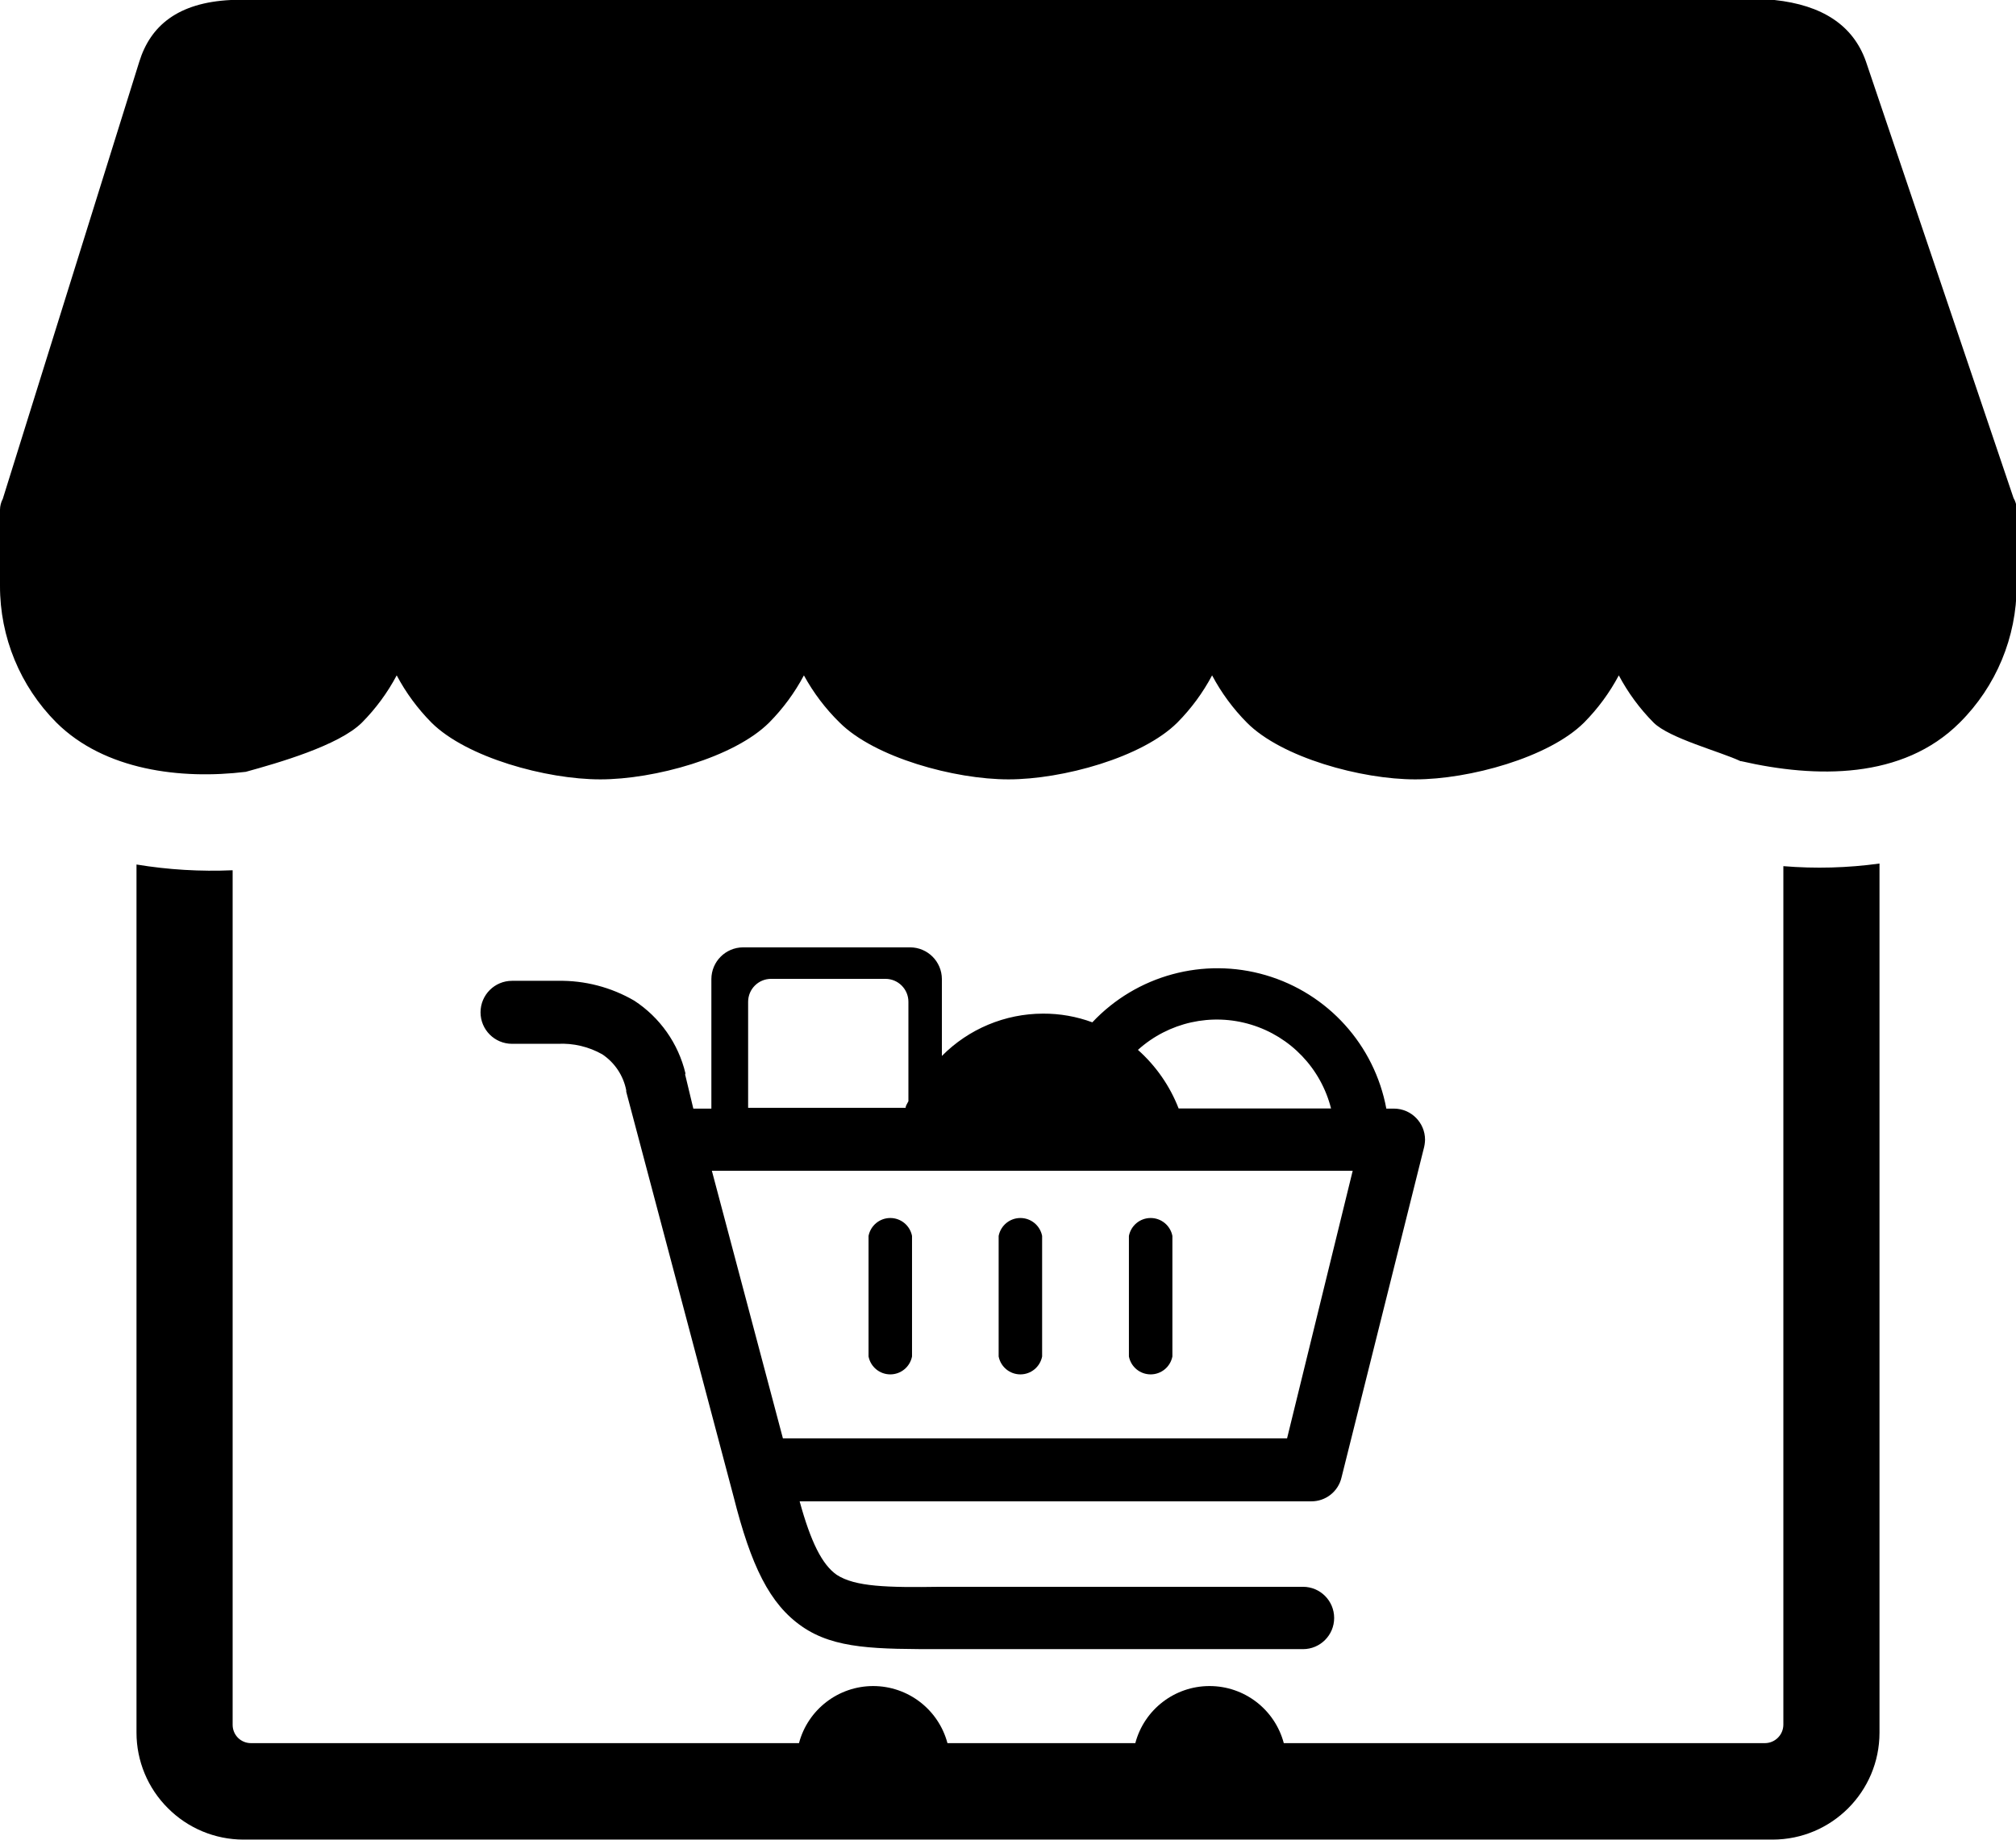
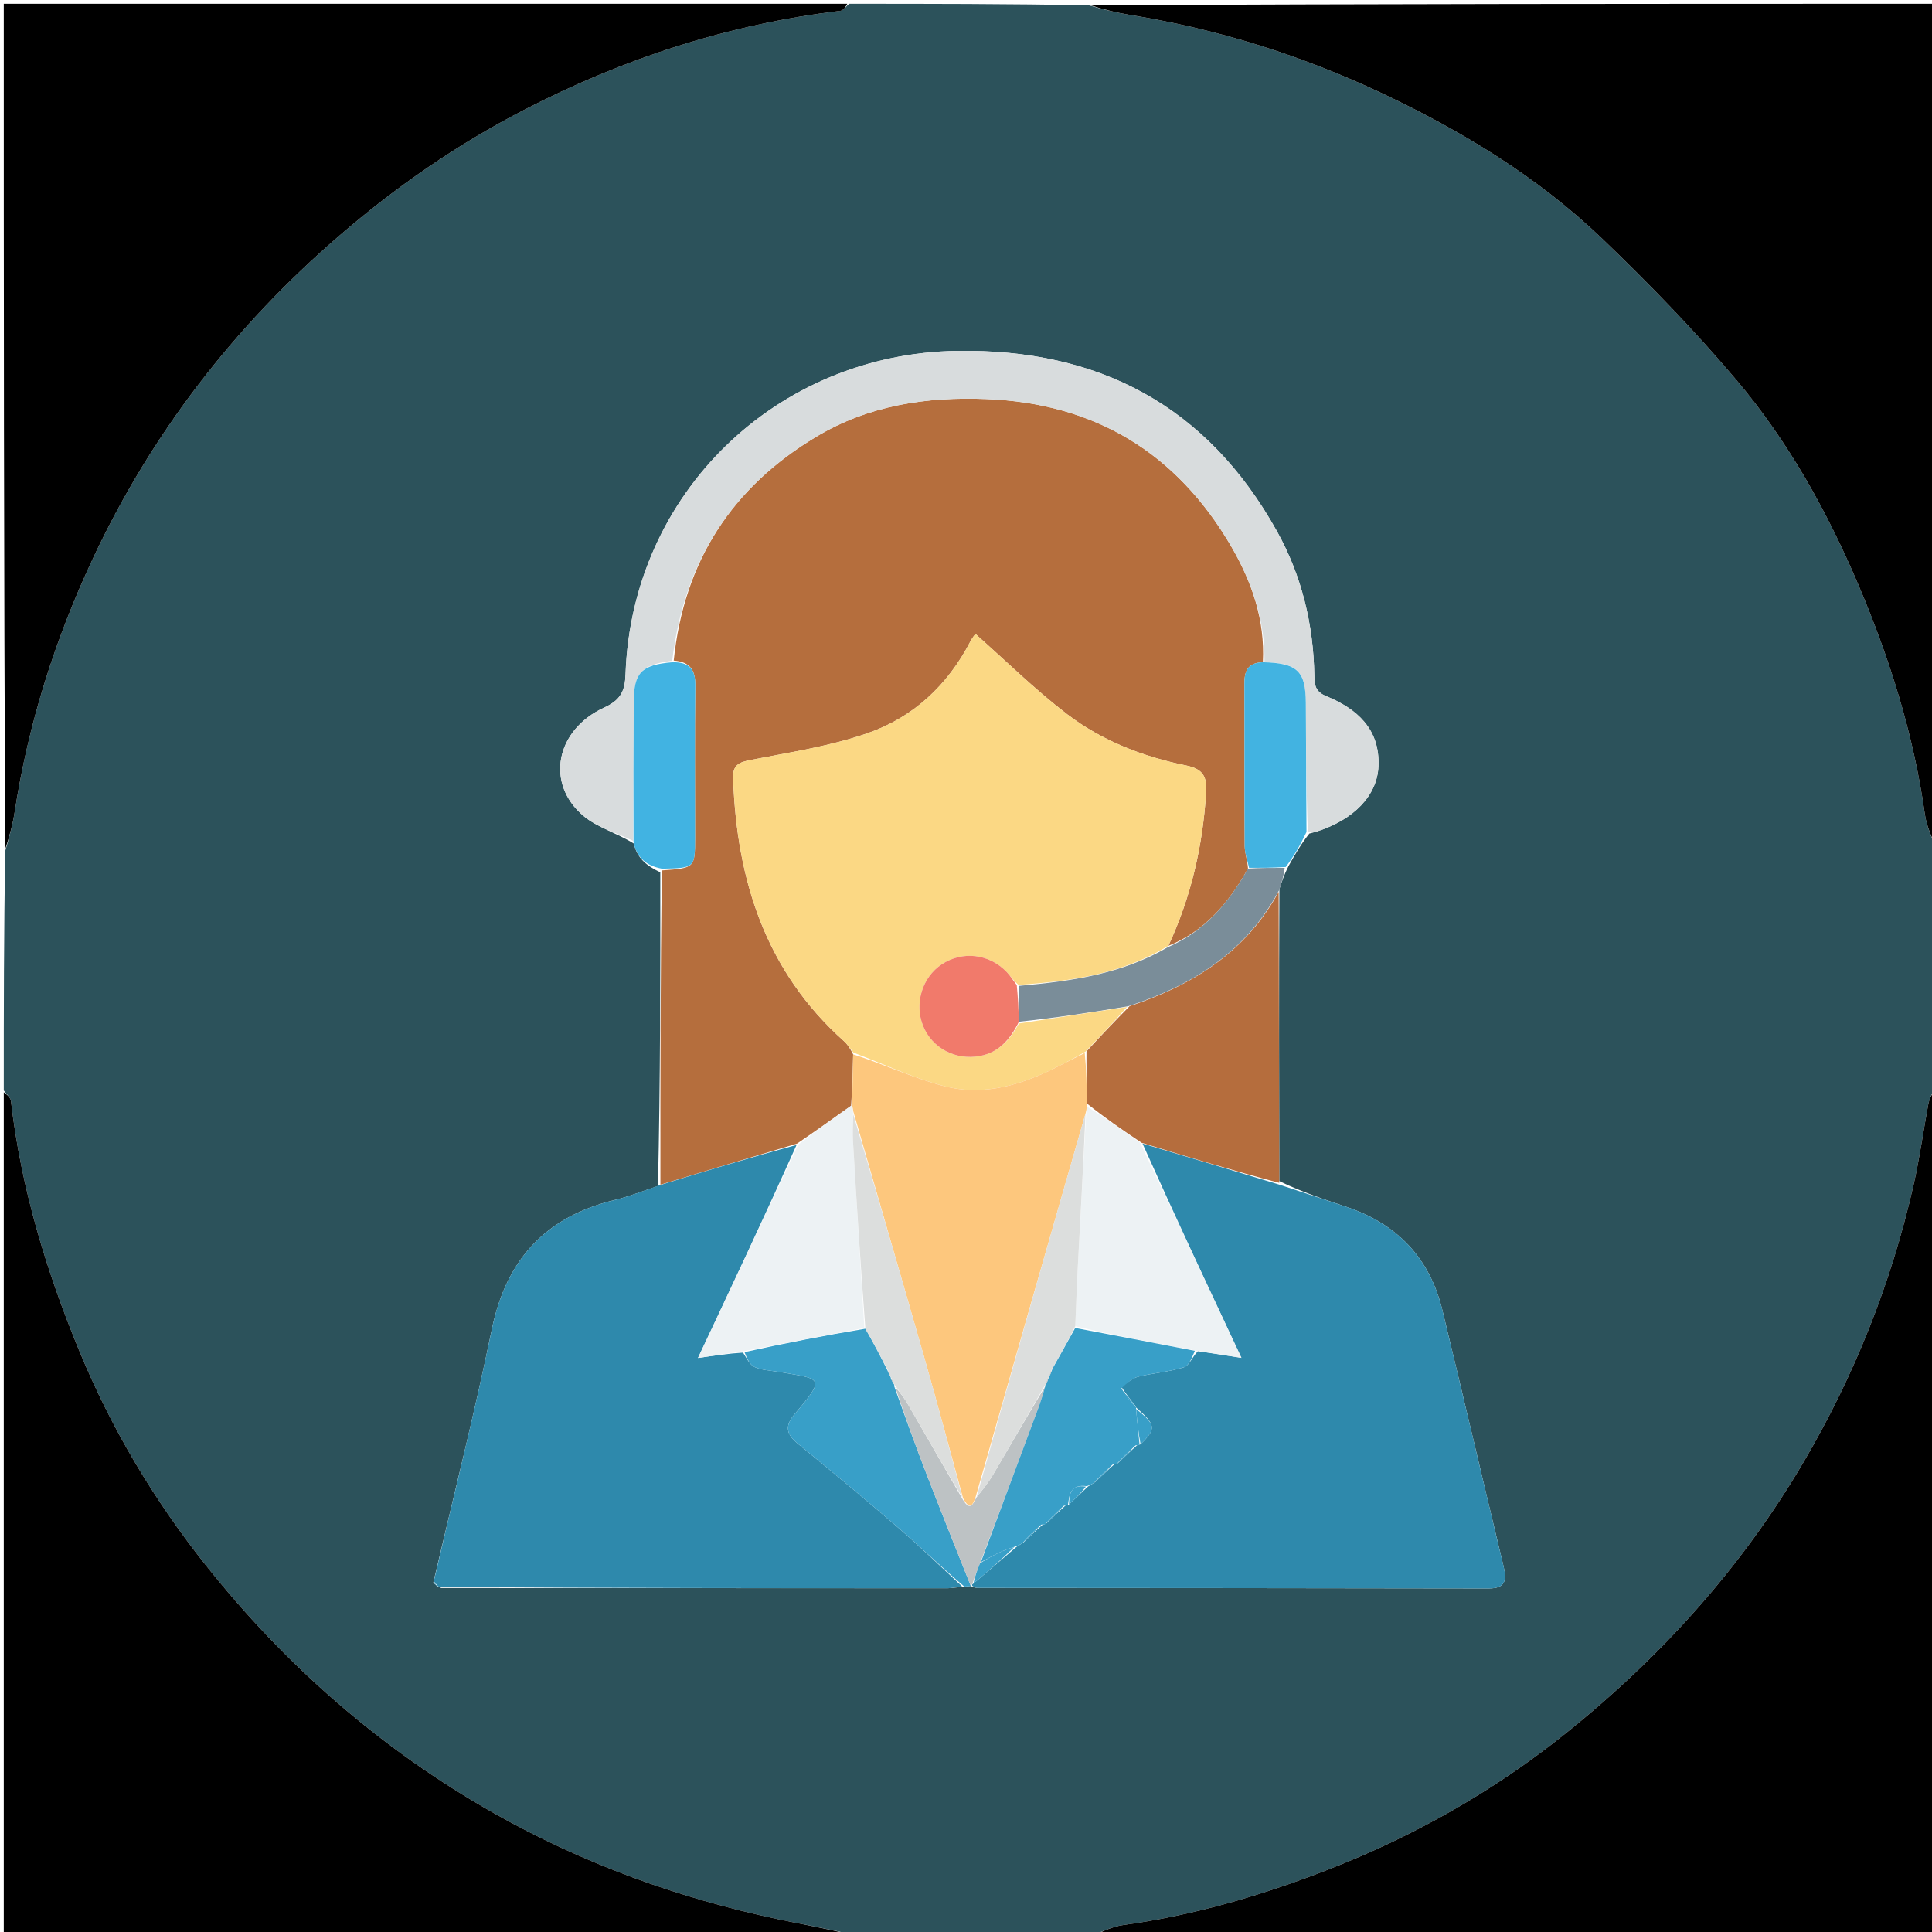
- <svg xmlns="http://www.w3.org/2000/svg" id="Layer_1" data-name="Layer 1" viewBox="0 0 122.88 112.14">
-   <path d="M31.21,63.63a1.92,1.92,0,0,1,0-3.84H34A8.93,8.93,0,0,1,38.66,61a7.33,7.33,0,0,1,3.12,4.43.18.18,0,0,0,0,.15l.48,2h1.1v-7.9a1.94,1.94,0,0,1,1.93-1.93H55.48a1.94,1.94,0,0,1,1.93,1.93v4.69a8.69,8.69,0,0,1,6.17-2.58,8.54,8.54,0,0,1,3,.53,10.47,10.47,0,0,1,17.92,5.26h.47a1.9,1.9,0,0,1,1.89,1.9,2.33,2.33,0,0,1-.09.58l-5,20a1.88,1.88,0,0,1-1.85,1.46H48.74C49.42,94,50.11,95.38,51,96c1.12.73,3.07.78,6.33.73H79.42a1.9,1.9,0,0,1,0,3.8h-22c-4,0-6.53,0-8.52-1.37s-3.12-3.7-4.19-7.94h0L38.17,66.55s0,0,0-.09a3.43,3.43,0,0,0-1.46-2.19A5,5,0,0,0,34,63.63H31.21Zm83.35-11v53a6.52,6.52,0,0,1-6.51,6.51H14.83a6.5,6.5,0,0,1-4.6-1.92h0a6.49,6.49,0,0,1-1.91-4.6V52.7a28.35,28.35,0,0,0,5.86.35v52.09a1.12,1.12,0,0,0,.33.8h0a1.12,1.12,0,0,0,.8.32H48.7a4.68,4.68,0,0,1,4.52-3.48h0a4.69,4.69,0,0,1,4.53,3.48H69.2a4.68,4.68,0,0,1,4.52-3.48h0a4.68,4.68,0,0,1,4.53,3.48h29.32a1.13,1.13,0,0,0,1.13-1.13V52.8a26.73,26.73,0,0,0,5.86-.16ZM68.81,75.34a1.35,1.35,0,0,1,2.65,0v7.35a1.35,1.35,0,0,1-2.65,0V75.34Zm-7.94,0a1.35,1.35,0,0,1,2.65,0v7.35a1.35,1.35,0,0,1-2.65,0V75.34Zm-7.93,0a1.35,1.35,0,0,1,2.65,0v7.35a1.35,1.35,0,0,1-2.65,0V75.34ZM69.36,64a9.27,9.27,0,0,1,2.48,3.57h9.29A7.18,7.18,0,0,0,69.36,64Zm3.11,7.37H43.39l4.33,16.31H78.45l4-16.31ZM55.2,67.53c0-.13.11-.27.17-.4V61.07a1.4,1.4,0,0,0-1.4-1.4H47a1.4,1.4,0,0,0-1.4,1.4v6.46ZM106.09,46.4c-1.25-.59-4.33-1.39-5.3-2.35a12.25,12.25,0,0,1-2.12-2.88,12.25,12.25,0,0,1-2.12,2.88c-2.14,2.13-7,3.46-10.29,3.46S78.11,46.18,76,44.05a12.25,12.25,0,0,1-2.12-2.88,12.25,12.25,0,0,1-2.12,2.88c-2.14,2.13-7,3.46-10.29,3.46s-8.15-1.33-10.29-3.46A12.25,12.25,0,0,1,49,41.17a12.25,12.25,0,0,1-2.12,2.88c-2.14,2.13-7,3.46-10.29,3.46s-8.15-1.33-10.29-3.46a12.25,12.25,0,0,1-2.12-2.88,12.25,12.25,0,0,1-2.12,2.88c-1.41,1.4-5.12,2.46-7.08,3-3.95.48-8.61-.09-11.54-3A11.77,11.77,0,0,1,0,35.71V31.07H0a1.44,1.44,0,0,1,.17-.66L8.49,3.76C9.17,1.57,10.84.16,14.07,0h94.09c2.9.31,4.79,1.53,5.57,3.74l9,26.62a1.35,1.35,0,0,1,.19.63h0a.71.71,0,0,1,0,.14v4.58a11.77,11.77,0,0,1-3.47,8.34c-3.48,3.48-8.78,3.39-13.32,2.35Z" />
+ <svg xmlns="http://www.w3.org/2000/svg" version="1.1" id="Layer_1" x="0px" y="0px" width="100%" viewBox="0 0 512 512" enable-background="new 0 0 512 512" xml:space="preserve">
+   <path fill="#2C525B" opacity="1" stroke="none" d=" M289,513   C267.979,513 246.958,513 225.444,512.599   C218.712,511.015 212.449,509.95 206.24,508.631   C179.713,502.993 154.513,493.884 130.837,480.478   C100.993,463.579 75.675,441.395 54.46,414.693   C40.76,397.45 29.486,378.522 21.033,358.048   C12.225,336.716 5.574,314.808 2.9,291.795   C2.785,290.803 1.657,289.929 1,289   C1,267.979 1,246.958 1.405,225.439   C2.519,221.648 3.395,218.38 3.909,215.056   C7.521,191.685 14.607,169.361 24.621,148.007   C40.176,114.835 62.099,86.495 89.847,62.53   C104.96,49.477 121.243,38.23 138.931,29.095   C165.292,15.479 193.146,6.413 222.706,2.874   C223.534,2.775 224.238,1.648 225,1   C246.021,1 267.042,1 288.56,1.405   C292.519,2.53 295.957,3.386 299.443,3.948   C322.761,7.705 345.091,14.721 366.404,24.793   C387.608,34.813 407.59,46.966 424.584,63.24   C437.004,75.134 449.035,87.555 460.136,100.675   C473.879,116.917 484.192,135.484 492.527,155.082   C500.837,174.623 507.154,194.74 510.122,215.848   C510.562,218.972 512.016,221.953 513,225   C513,246.021 513,267.042 512.598,288.557   C511.798,290.23 511.252,291.382 511.026,292.594   C509.701,299.721 508.728,306.925 507.125,313.987   C501.222,339.988 491.501,364.423 477.952,387.485   C461.427,415.616 439.954,439.331 414.685,459.55   C395.766,474.688 374.726,486.606 352.069,495.429   C334.47,502.282 316.443,507.589 297.659,510.158   C294.699,510.563 291.883,512.026 289,513  M341.45,229.555   C343.054,226.691 344.658,223.826 346.989,220.903   C347.629,220.728 348.277,220.577 348.909,220.376   C358.772,217.233 364.986,210.858 365.309,203.04   C365.715,193.199 359.624,187.825 351.41,184.461   C348.541,183.287 348.348,181.469 348.307,179.049   C348.083,165.499 344.979,152.588 338.401,140.776   C319.955,107.654 291.356,92.433 253.699,92.983   C205.79,93.684 167.441,130.772 165.775,178.649   C165.62,183.107 164.552,185.471 160.098,187.522   C147.17,193.476 144.514,207.73 154.637,216.237   C158.29,219.307 163.36,220.689 167.982,223.562   C168.804,227.382 171.318,229.434 174.984,231.177   C174.995,258.769 175.006,286.362 174.369,314.307   C170.571,315.551 166.837,317.058 162.964,317.994   C144.671,322.421 134.164,333.724 130.341,352.282   C125.739,374.623 120.139,396.759 114.832,419.381   C115.216,419.833 115.6,420.285 116.918,420.837   C161.623,420.863 206.327,420.895 251.032,420.895   C252.342,420.895 253.652,420.577 256.129,420.488   C256.515,420.433 256.901,420.378 257.259,420.297   C257.259,420.297 257.318,420.377 258.174,420.675   C258.503,420.722 258.833,420.81 259.162,420.811   C304.277,420.849 349.392,420.858 394.507,420.948   C399.001,420.957 399.337,418.757 398.474,415.169   C393.025,392.515 387.724,369.825 382.237,347.18   C378.911,333.457 370.333,324.417 356.989,319.894   C351.004,317.866 344.993,315.914 339.024,313.002   C338.969,287.449 338.914,261.896 339.053,235.607   C339.669,233.732 340.286,231.857 341.45,229.555  z" />
+   <path fill="#000000" opacity="1" stroke="none" d=" M289.469,513   C291.883,512.026 294.699,510.563 297.659,510.158   C316.443,507.589 334.47,502.282 352.069,495.429   C374.726,486.606 395.766,474.688 414.685,459.55   C439.954,439.331 461.427,415.616 477.952,387.485   C491.501,364.423 501.222,339.988 507.125,313.987   C508.728,306.925 509.701,299.721 511.026,292.594   C511.252,291.382 511.798,290.23 512.598,289.026   C513,363.594 513,438.187 513,513   C438.646,513 364.292,513 289.469,513  z" />
+   <path fill="#000000" opacity="1" stroke="none" d=" M1,289.469   C1.657,289.929 2.785,290.803 2.9,291.795   C5.574,314.808 12.225,336.716 21.033,358.048   C29.486,378.522 40.76,397.45 54.46,414.693   C75.675,441.395 100.993,463.579 130.837,480.478   C154.513,493.884 179.713,502.993 206.24,508.631   C212.449,509.95 218.712,511.015 224.975,512.599   C150.406,513 75.813,513 1,513   C1,438.646 1,364.292 1,289.469  z" />
+   <path fill="#000000" opacity="1" stroke="none" d=" M224.531,1   C224.238,1.648 223.534,2.775 222.706,2.874   C193.146,6.413 165.292,15.479 138.931,29.095   C121.243,38.23 104.96,49.477 89.847,62.53   C62.099,86.495 40.176,114.835 24.621,148.007   C14.607,169.361 7.521,191.685 3.909,215.056   C3.395,218.38 2.519,221.648 1.405,224.971   C1,150.406 1,75.813 1,1   C75.354,1 149.708,1 224.531,1  z" />
+   <path fill="#000000" opacity="1" stroke="none" d=" M513,224.531   C512.016,221.953 510.562,218.972 510.122,215.848   C507.154,194.74 500.837,174.623 492.527,155.082   C484.192,135.484 473.879,116.917 460.136,100.675   C449.035,87.555 437.004,75.134 424.584,63.24   C407.59,46.966 387.608,34.813 366.404,24.793   C345.091,14.721 322.761,7.705 299.443,3.948   C295.957,3.386 292.519,2.53 289.029,1.405   C363.594,1 438.187,1 513,1   C513,75.354 513,149.708 513,224.531  z" />
+   <path fill="#B56E3D" opacity="1" stroke="none" d=" M175.017,313.955   C175.006,286.362 174.995,258.769 175.425,230.667   C184.185,230.04 184.192,230.04 184.195,221.841   C184.2,208.442 184.093,195.042 184.254,181.645   C184.304,177.47 182.778,175.394 178.543,175.063   C181.27,148.687 194.005,129.117 216.329,115.735   C230.238,107.398 245.491,105.121 261.428,105.754   C290.209,106.897 311.815,120.027 326.263,144.761   C331.752,154.159 335.265,164.36 334.675,175.5   C330.431,175.648 329.767,178.087 329.781,181.3   C329.841,195.601 329.762,209.904 329.86,224.205   C329.874,226.134 330.612,228.059 330.733,230.18   C325.586,239.421 319.128,246.849 309.623,250.66   C315.689,237.617 318.697,224.258 319.614,210.314   C319.904,205.912 318.99,203.803 314.261,202.843   C302.913,200.537 292.077,196.346 282.861,189.32   C274.355,182.836 266.693,175.246 258.497,168.001   C258.414,168.122 257.678,168.984 257.171,169.965   C251.168,181.573 242.008,190.12 229.865,194.326   C219.919,197.771 209.309,199.378 198.917,201.406   C195.789,202.017 194.156,202.745 194.281,206.257   C195.241,233.221 202.865,257.33 223.662,275.919   C224.627,276.782 225.335,277.934 226.094,279.415   C225.967,284.229 225.909,288.578 225.54,293.047   C220.698,296.447 216.167,299.729 211.228,303.066   C198.886,306.733 186.951,310.344 175.017,313.955  z" />
+   <path fill="#2E89AC" opacity="1" stroke="none" d=" M338.993,313.928   C344.993,315.914 351.004,317.866 356.989,319.894   C370.333,324.417 378.911,333.457 382.237,347.18   C387.724,369.825 393.025,392.515 398.474,415.169   C399.337,418.757 399.001,420.957 394.507,420.948   C349.392,420.858 304.277,420.849 259.162,420.811   C258.833,420.81 258.503,420.722 257.786,420.351   C257.398,420.027 257.666,419.792 257.981,419.651   C261.891,416.37 265.486,413.229 269.332,409.966   C270.048,409.534 270.513,409.225 271.247,408.742   C273.051,407.063 274.587,405.557 276.344,404.021   C276.565,403.992 277.006,403.917 277.269,403.74   C279.058,402.056 280.582,400.55 282.332,399.011   C282.557,398.979 283.006,398.901 283.269,398.726   C285.043,397.058 286.554,395.565 288.319,393.952   C289.041,393.528 289.509,393.224 290.247,392.745   C292.052,391.064 293.587,389.557 295.344,388.021   C295.565,387.992 296.006,387.917 296.27,387.74   C298.058,386.056 299.582,384.55 301.331,383.011   C301.556,382.979 302.002,382.901 302.266,382.724   C306.49,378.639 306.329,377.596 301.038,372.977   C301.031,373 301.06,372.953 300.945,372.646   C299.572,370.848 298.314,369.357 297.176,367.538   C298.78,366.384 300.175,365.192 301.767,364.806   C305.729,363.845 309.878,363.56 313.744,362.345   C315.144,361.905 315.955,359.589 317.434,358.099   C321.343,358.629 324.853,359.191 328.987,359.852   C319.894,340.438 311.129,321.724 302.776,303.056   C315.124,306.71 327.058,310.319 338.993,313.928  z" />
+   <path fill="#2E89AC" opacity="1" stroke="none" d=" M174.693,314.131   C186.951,310.344 198.886,306.733 211.098,303.43   C202.659,322.274 193.942,340.81 184.978,359.872   C189.463,359.227 193.209,358.688 196.916,358.457   C197.907,359.982 198.707,361.713 200.019,362.299   C201.932,363.153 204.21,363.202 206.337,363.564   C217.819,365.517 218.954,364.893 210.58,374.765   C207.878,377.951 208.381,380.11 211.459,382.621   C220.461,389.964 229.4,397.391 238.192,404.985   C243.936,409.946 249.382,415.254 254.962,420.407   C253.652,420.577 252.342,420.895 251.032,420.895   C206.327,420.895 161.623,420.863 116.34,420.56   C115.498,419.85 115.234,419.417 114.971,418.984   C120.139,396.759 125.739,374.623 130.341,352.282   C134.164,333.724 144.671,322.421 162.964,317.994   C166.837,317.058 170.571,315.551 174.693,314.131  z" />
+   <path fill="#D8DCDD" opacity="1" stroke="none" d=" M335.106,175.498   C335.265,164.36 331.752,154.159 326.263,144.761   C311.815,120.027 290.209,106.897 261.428,105.754   C245.491,105.121 230.238,107.398 216.329,115.735   C194.005,129.117 181.27,148.687 178.15,175.091   C169.921,176.201 167.99,178.255 167.947,186.079   C167.88,198.333 167.837,210.587 167.784,222.842   C163.36,220.689 158.29,219.307 154.637,216.237   C144.514,207.73 147.17,193.476 160.098,187.522   C164.552,185.471 165.62,183.107 165.775,178.649   C167.441,130.772 205.79,93.684 253.699,92.983   C291.356,92.433 319.955,107.654 338.401,140.776   C344.979,152.588 348.083,165.499 348.307,179.049   C348.348,181.469 348.541,183.287 351.41,184.461   C359.624,187.825 365.715,193.199 365.309,203.04   C364.986,210.858 358.772,217.233 348.909,220.376   C348.277,220.577 347.629,220.728 346.594,220.467   C346.152,208.798 346.111,197.565 346.056,186.331   C346.015,177.836 343.858,175.711 335.106,175.498  z" />
+   <path fill="#B56D3D" opacity="1" stroke="none" d=" M339.009,313.465   C327.058,310.319 315.124,306.71 302.549,302.852   C297.315,299.384 292.72,296.166 288.101,292.487   C287.984,287.667 287.892,283.308 287.928,278.631   C291.722,274.482 295.389,270.651 299.357,266.642   C316.263,261.028 330.253,252.188 338.859,236.343   C338.914,261.896 338.969,287.449 339.009,313.465  z" />
+   <path fill="#389FC8" opacity="1" stroke="none" d=" M255.545,420.447   C249.382,415.254 243.936,409.946 238.192,404.985   C229.4,397.391 220.461,389.964 211.459,382.621   C208.381,380.11 207.878,377.951 210.58,374.765   C218.954,364.893 217.819,365.517 206.337,363.564   C204.21,363.202 201.932,363.153 200.019,362.299   C198.707,361.713 197.907,359.982 197.308,358.335   C208.179,355.912 218.62,353.916 229.334,352.122   C231.468,355.857 233.33,359.39 235.205,363.208   C235.504,363.974 235.79,364.455 236.04,364.955   C236.004,364.973 236.082,364.957 236.087,365.254   C236.391,366.046 236.691,366.54 237.005,367.018   C237.019,367 236.975,366.994 236.979,367.375   C239.891,375.548 242.72,383.369 245.723,391.122   C249.503,400.885 253.426,410.592 257.287,420.323   C256.901,420.378 256.515,420.433 255.545,420.447  z" />
+   <path fill="#42B3E1" opacity="1" stroke="none" d=" M334.675,175.5   C343.858,175.711 346.015,177.836 346.056,186.331   C346.111,197.565 346.152,208.798 346.23,220.497   C344.658,223.826 343.054,226.691 340.73,229.772   C337.011,229.987 334.013,229.987 331.015,229.986   C330.612,228.059 329.874,226.134 329.86,224.205   C329.762,209.904 329.841,195.601 329.781,181.3   C329.767,178.087 330.431,175.648 334.675,175.5  z" />
+   <path fill="#41B3E2" opacity="1" stroke="none" d=" M167.883,223.202   C167.837,210.587 167.88,198.333 167.947,186.079   C167.99,178.255 169.921,176.201 178.166,175.504   C182.778,175.394 184.304,177.47 184.254,181.645   C184.093,195.042 184.2,208.442 184.195,221.841   C184.192,230.04 184.185,230.04 175.429,230.216   C171.318,229.434 168.804,227.382 167.883,223.202  z" />
+   <path fill="#7A8D99" opacity="1" stroke="none" d=" M330.733,230.18   C334.013,229.987 337.011,229.987 340.456,229.985   C340.286,231.857 339.669,233.732 338.956,235.975   C330.253,252.188 316.263,261.028 298.946,266.682   C288.826,268.345 279.418,269.79 270.026,270.77   C269.911,267.308 269.781,264.312 270.116,261.264   C284.12,260.017 297.459,258.061 309.467,251.022   C319.128,246.849 325.586,239.421 330.733,230.18  z" />
+   <path fill="#BDC2C4" opacity="1" stroke="none" d=" M257.273,420.31   C253.426,410.592 249.503,400.885 245.723,391.122   C242.72,383.369 239.891,375.548 237.244,367.587   C238.59,369.07 239.761,370.673 240.749,372.383   C245.545,380.683 250.293,389.011 255.229,397.521   C257.118,400.497 257.778,398.691 258.787,396.821   C260.43,394.759 261.887,392.962 263.05,390.992   C267.755,383.021 272.369,374.996 277.013,367.373   C276.365,369.636 275.761,371.533 275.068,373.397   C270.037,386.93 264.987,400.455 259.725,414.254   C258.894,416.28 258.28,418.036 257.666,419.792   C257.666,419.792 257.398,420.027 257.358,420.202   C257.318,420.377 257.259,420.297 257.273,420.31  z" />
+   <path fill="#2E89AC" opacity="1" stroke="none" d=" M114.901,419.183   C115.234,419.417 115.498,419.85 115.873,420.51   C115.6,420.285 115.216,419.833 114.901,419.183  z" />
+   <path fill="#FBD884" opacity="1" stroke="none" d=" M270.011,271.235   C279.418,269.79 288.826,268.345 298.644,266.86   C295.389,270.651 291.722,274.482 287.599,278.742   C285.076,280.227 283.008,281.277 280.946,282.341   C271.28,287.329 261.061,290.643 250.277,287.857   C242.023,285.725 234.186,281.979 226.163,278.951   C225.335,277.934 224.627,276.782 223.662,275.919   C202.865,257.33 195.241,233.221 194.281,206.257   C194.156,202.745 195.789,202.017 198.917,201.406   C209.309,199.378 219.919,197.771 229.865,194.326   C242.008,190.12 251.168,181.573 257.171,169.965   C257.678,168.984 258.414,168.122 258.497,168.001   C266.693,175.246 274.355,182.836 282.861,189.32   C292.077,196.346 302.913,200.537 314.261,202.843   C318.99,203.803 319.904,205.912 319.614,210.314   C318.697,224.258 315.689,237.617 309.623,250.66   C297.459,258.061 284.12,260.017 269.914,261.002   C268.445,259.735 267.732,258.593 266.825,257.636   C262.181,252.741 255.066,251.912 249.563,255.562   C244.358,259.014 242.252,266.012 244.643,271.911   C247.017,277.768 253.253,281.066 259.689,279.851   C264.727,278.9 267.704,275.466 270.011,271.235  z" />
+   <path fill="#FDC77D" opacity="1" stroke="none" d=" M226.094,279.415   C234.186,281.979 242.023,285.725 250.277,287.857   C261.061,290.643 271.28,287.329 280.946,282.341   C283.008,281.277 285.076,280.227 287.47,279.06   C287.892,283.308 287.984,287.667 288.046,292.792   C287.96,293.967 287.905,294.376 287.67,295.112   C277.816,329.295 268.141,363.151 258.467,397.007   C257.778,398.691 257.118,400.497 255.236,397.084   C251.718,384.277 248.46,372.073 244.989,359.93   C238.776,338.197 232.435,316.501 226.116,294.477   C226.007,293.752 225.929,293.34 225.852,292.928   C225.909,288.578 225.967,284.229 226.094,279.415  z" />
+   <path fill="#EDF2F4" opacity="1" stroke="none" d=" M225.54,293.047   C225.929,293.34 226.007,293.752 226.08,294.954   C226.057,297.904 225.914,300.072 226.041,302.224   C227.018,318.791 228.048,335.355 229.061,351.921   C218.62,353.916 208.179,355.912 197.346,358.028   C193.209,358.688 189.463,359.227 184.978,359.872   C193.942,340.81 202.659,322.274 211.506,303.374   C216.167,299.729 220.698,296.447 225.54,293.047  z" />
+   <path fill="#EDF2F4" opacity="1" stroke="none" d=" M287.85,294.785   C287.905,294.376 287.96,293.967 288.071,293.253   C292.72,296.166 297.315,299.384 302.136,302.806   C311.129,321.724 319.894,340.438 328.987,359.852   C324.853,359.191 321.343,358.629 317.052,357.961   C305.827,355.879 295.383,353.904 284.959,351.467   C285.178,346.194 285.333,341.378 285.586,336.569   C286.319,322.64 287.092,308.713 287.85,294.785  z" />
+   <path fill="#389FC8" opacity="1" stroke="none" d=" M284.939,351.928   C295.383,353.904 305.827,355.879 316.653,357.992   C315.955,359.589 315.144,361.905 313.744,362.345   C309.878,363.56 305.729,363.845 301.767,364.806   C300.175,365.192 298.78,366.384 297.199,367.917   C298.423,370.067 299.741,371.51 301.06,372.953   C301.06,372.953 301.031,373 301.06,373.394   C301.394,376.825 301.698,379.863 302.002,382.901   C302.002,382.901 301.556,382.979 300.952,383.04   C298.901,384.706 297.453,386.311 296.006,387.917   C296.006,387.917 295.565,387.992 294.963,388.048   C292.9,389.71 291.439,391.314 289.978,392.919   C289.509,393.224 289.041,393.528 288.026,393.846   C283.461,393.297 283.421,396.266 283.006,398.901   C283.006,398.901 282.557,398.979 281.953,399.04   C279.901,400.706 278.453,402.311 277.006,403.917   C277.006,403.917 276.565,403.992 275.963,404.048   C273.899,405.708 272.438,407.312 270.977,408.916   C270.513,409.225 270.048,409.534 269.038,409.856   C267.136,410.447 265.755,410.975 264.428,411.617   C262.908,412.353 261.436,413.19 259.943,413.983   C264.987,400.455 270.037,386.93 275.068,373.397   C275.761,371.533 276.365,369.636 276.995,367.377   C276.98,366.999 277.005,367.028 277.228,366.834   C277.607,366.08 277.763,365.521 277.955,364.967   C277.992,364.971 277.926,364.938 278.114,364.729   C278.469,363.995 278.636,363.469 278.96,362.62   C281.058,358.84 282.999,355.384 284.939,351.928  z" />
+   <path fill="#389FC8" opacity="1" stroke="none" d=" M259.725,414.254   C261.436,413.19 262.908,412.353 264.428,411.617   C265.755,410.975 267.136,410.447 268.787,409.978   C265.486,413.229 261.891,416.37 257.981,419.651   C258.28,418.036 258.894,416.28 259.725,414.254  z" />
+   <path fill="#389FC8" opacity="1" stroke="none" d=" M302.266,382.724   C301.698,379.863 301.394,376.825 301.068,373.371   C306.329,377.596 306.49,378.639 302.266,382.724  z" />
+   <path fill="#389FC8" opacity="1" stroke="none" d=" M283.269,398.726   C283.421,396.266 283.461,393.297 287.773,393.966   C286.554,395.565 285.043,397.058 283.269,398.726  z" />
+   <path fill="#389FC8" opacity="1" stroke="none" d=" M296.27,387.74   C297.453,386.311 298.901,384.706 300.727,383.072   C299.582,384.55 298.058,386.056 296.27,387.74  z" />
+   <path fill="#389FC8" opacity="1" stroke="none" d=" M290.247,392.745   C291.439,391.314 292.9,389.71 294.741,388.078   C293.587,389.557 292.052,391.064 290.247,392.745  z" />
+   <path fill="#389FC8" opacity="1" stroke="none" d=" M277.269,403.74   C278.453,402.311 279.901,400.706 281.727,399.072   C280.582,400.55 279.058,402.056 277.269,403.74  z" />
+   <path fill="#389FC8" opacity="1" stroke="none" d=" M271.247,408.742   C272.438,407.312 273.899,405.708 275.741,404.078   C274.587,405.557 273.051,407.063 271.247,408.742  z" />
+   <path fill="#389FC8" opacity="1" stroke="none" d=" M300.945,372.646   C299.741,371.51 298.423,370.067 297.08,368.245   C298.314,369.357 299.572,370.848 300.945,372.646  z" />
+   <path fill="#DCDEDD" opacity="1" stroke="none" d=" M229.334,352.122   C228.048,335.355 227.018,318.791 226.041,302.224   C225.914,300.072 226.057,297.904 226.112,295.266   C232.435,316.501 238.776,338.197 244.989,359.93   C248.46,372.073 251.718,384.277 255.065,396.892   C250.293,389.011 245.545,380.683 240.749,372.383   C239.761,370.673 238.59,369.07 237.239,367.206   C236.975,366.994 237.019,367 236.964,366.731   C236.634,365.96 236.358,365.459 236.082,364.957   C236.082,364.957 236.004,364.973 236.007,364.676   C235.736,363.894 235.464,363.409 235.192,362.923   C233.33,359.39 231.468,355.857 229.334,352.122  z" />
+   <path fill="#BDC2C4" opacity="1" stroke="none" d=" M236.087,365.254   C236.358,365.459 236.634,365.96 236.95,366.748   C236.691,366.54 236.391,366.046 236.087,365.254  z" />
+   <path fill="#BDC2C4" opacity="1" stroke="none" d=" M235.205,363.208   C235.464,363.409 235.736,363.894 236.042,364.658   C235.79,364.455 235.504,363.974 235.205,363.208  z" />
+   <path fill="#F17A6B" opacity="1" stroke="none" d=" M270.026,270.77   C267.704,275.466 264.727,278.9 259.689,279.851   C253.253,281.066 247.017,277.768 244.643,271.911   C242.252,266.012 244.358,259.014 249.563,255.562   C255.066,251.912 262.181,252.741 266.825,257.636   C267.732,258.593 268.445,259.735 269.449,261.054   C269.781,264.312 269.911,267.308 270.026,270.77  z" />
+   <path fill="#DCDEDD" opacity="1" stroke="none" d=" M284.959,351.467   C282.999,355.384 281.058,358.84 278.784,362.837   C278.275,363.898 278.1,364.418 277.926,364.938   C277.926,364.938 277.992,364.971 277.776,365.192   C277.375,365.952 277.19,366.49 277.005,367.028   C277.005,367.028 276.98,366.999 276.999,366.995   C272.369,374.996 267.755,383.021 263.05,390.992   C261.887,392.962 260.43,394.759 258.787,396.821   C268.141,363.151 277.816,329.295 287.67,295.112   C287.092,308.713 286.319,322.64 285.586,336.569   C285.333,341.378 285.178,346.194 284.959,351.467  z" />
+   <path fill="#BDC2C4" opacity="1" stroke="none" d=" M278.114,364.729   C278.1,364.418 278.275,363.898 278.626,363.161   C278.636,363.469 278.469,363.995 278.114,364.729  z" />
+   <path fill="#BDC2C4" opacity="1" stroke="none" d=" M277.228,366.834   C277.19,366.49 277.375,365.952 277.739,365.188   C277.763,365.521 277.607,366.08 277.228,366.834  z" />
</svg>
